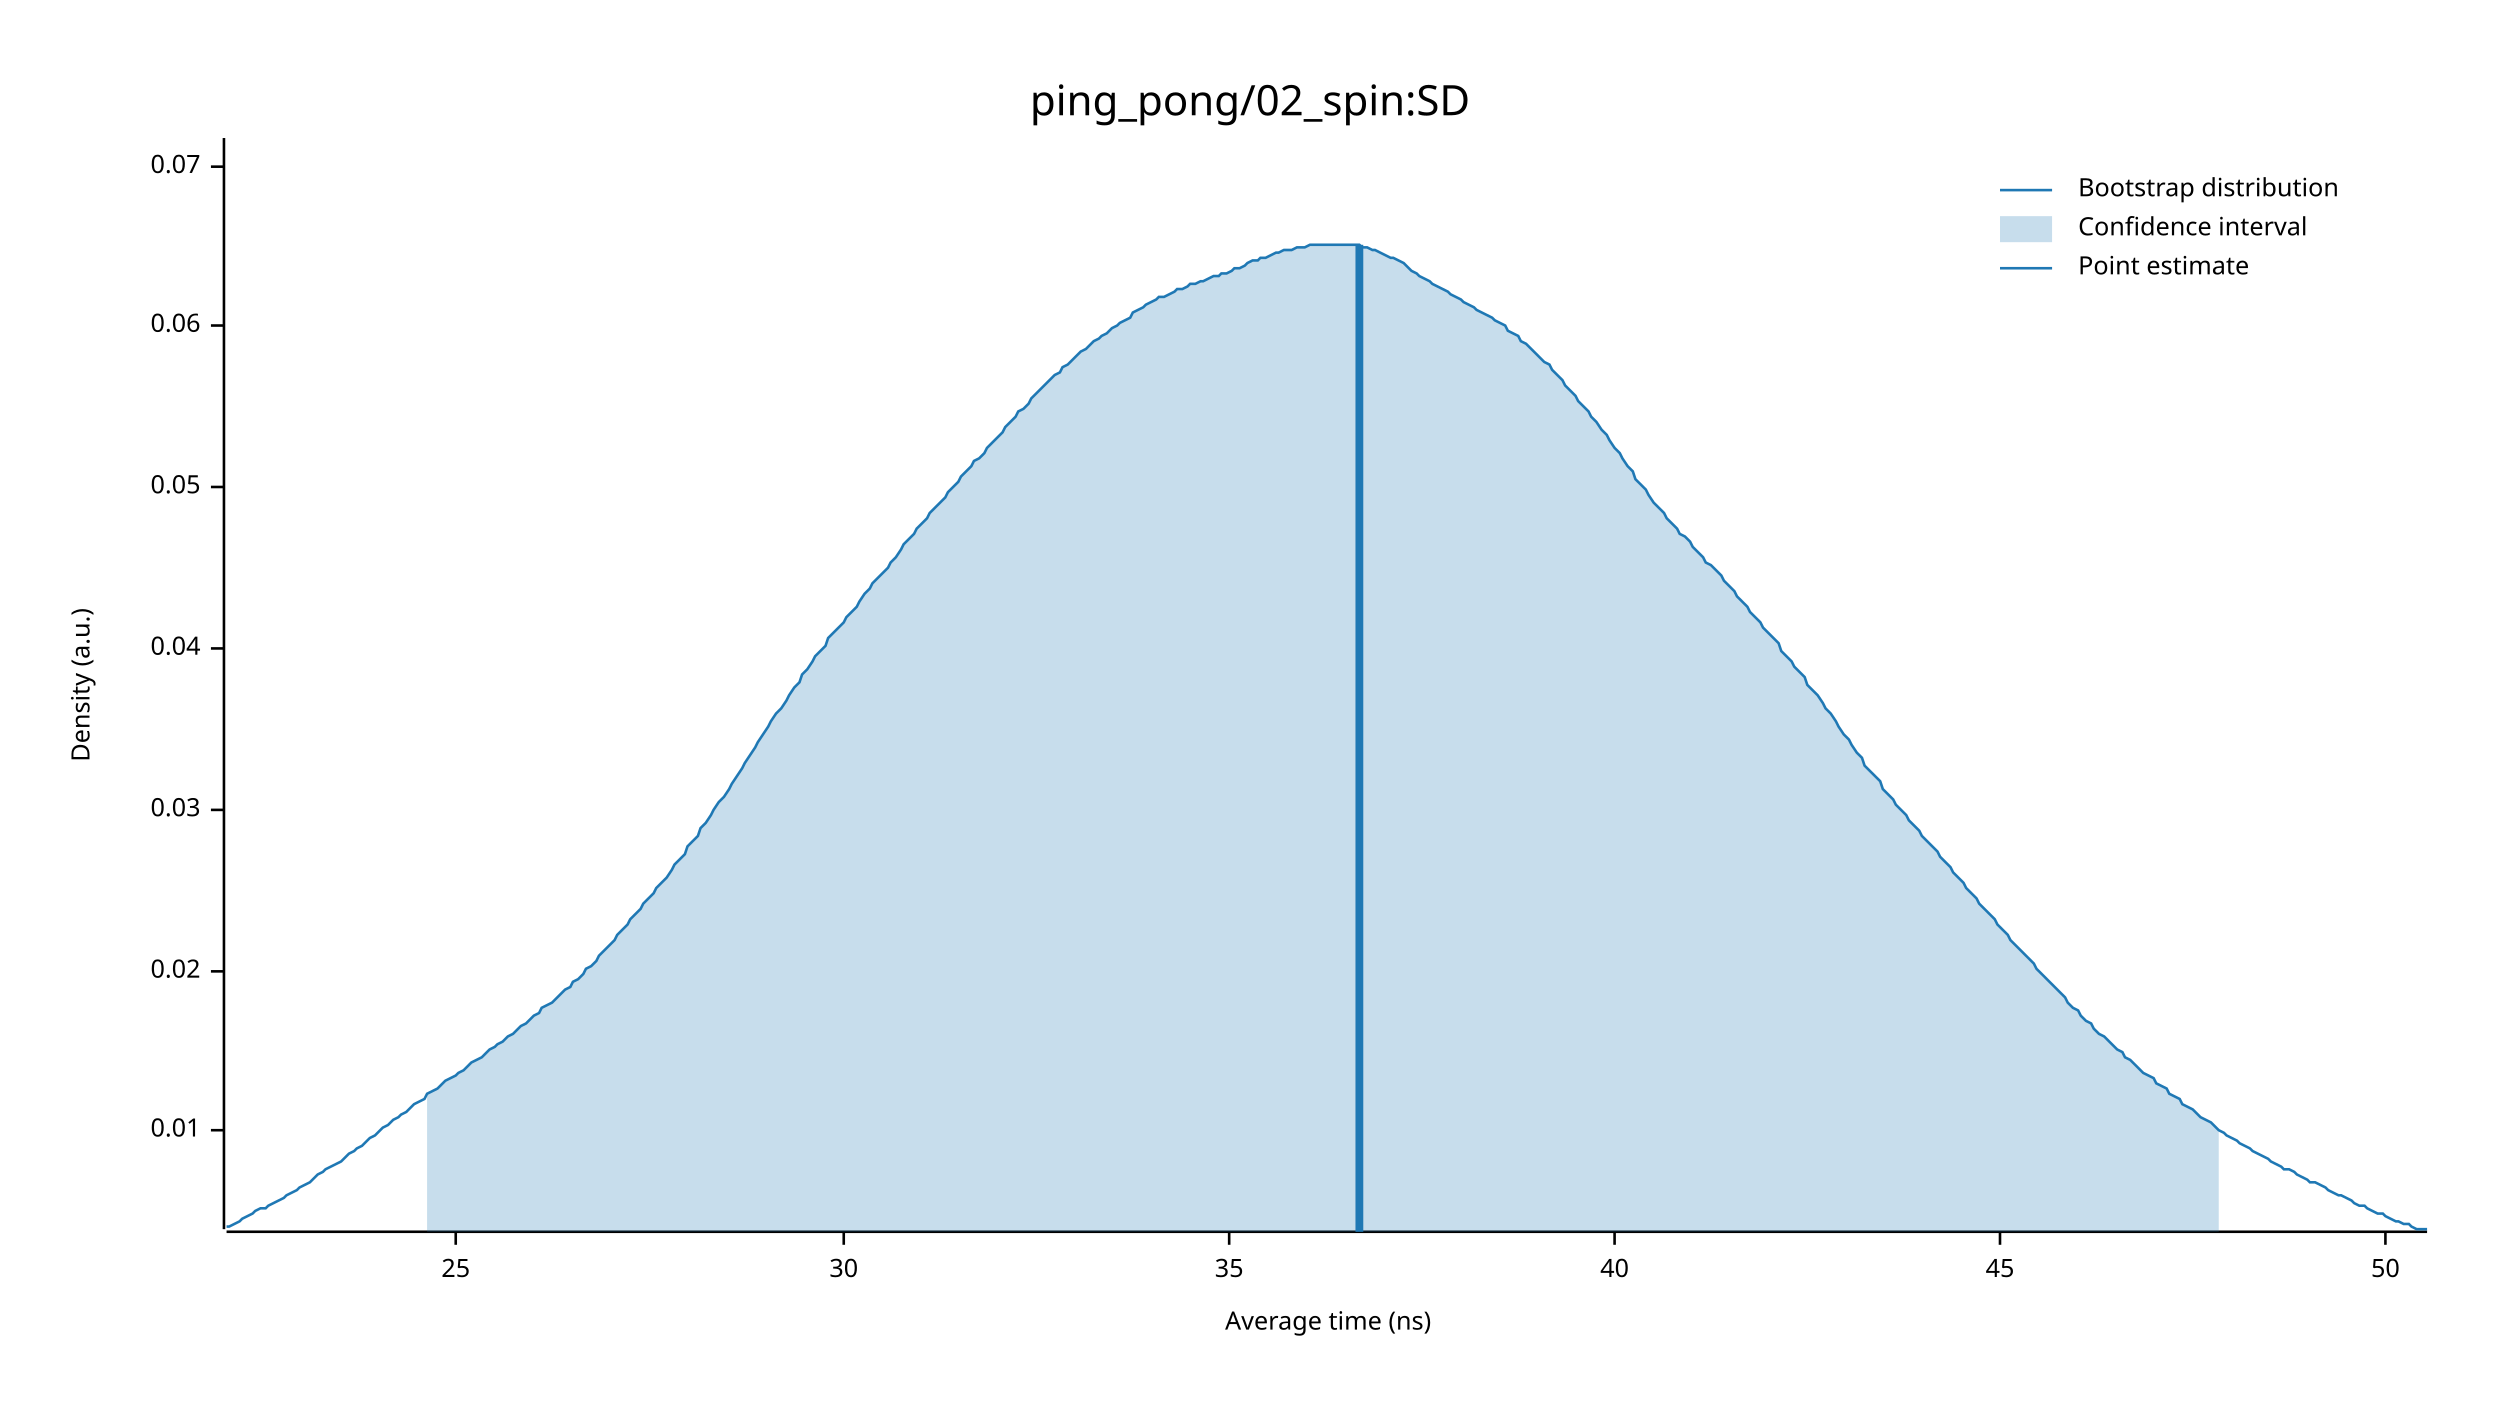
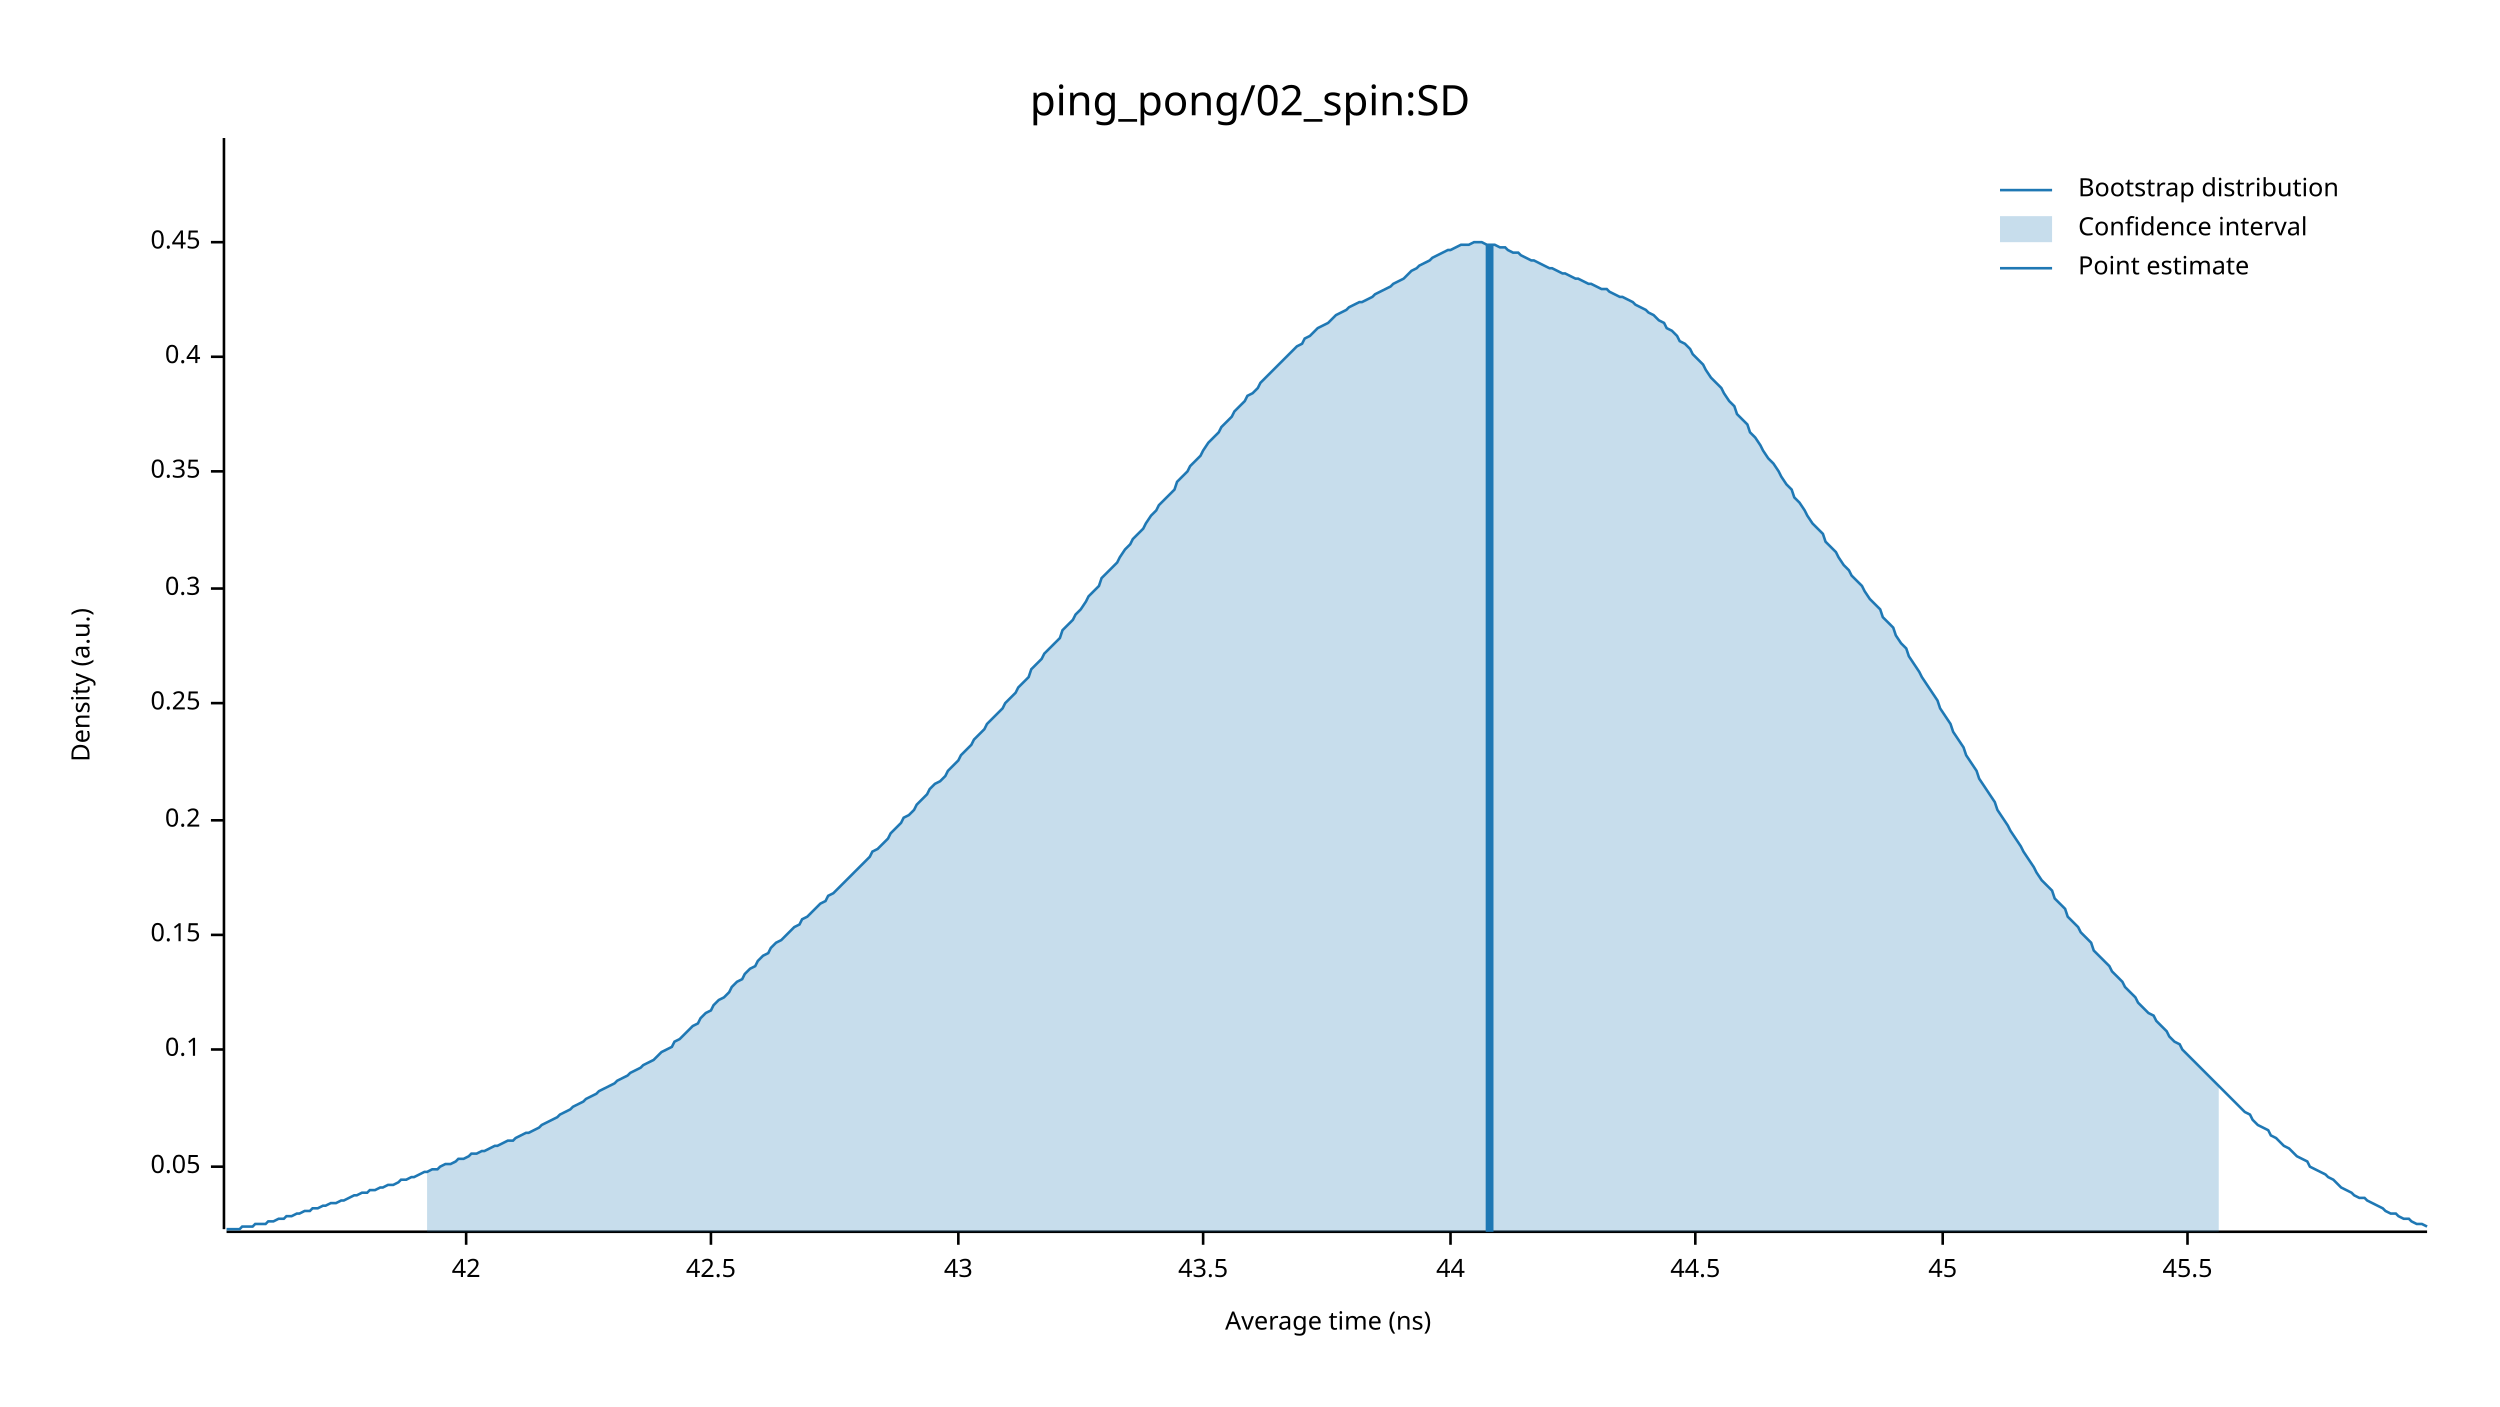
<svg xmlns="http://www.w3.org/2000/svg" width="960" height="540" viewBox="0 0 960 540">
  <text x="480" y="32" dy="0.76em" text-anchor="middle" font-family="sans-serif" font-size="16.129" opacity="1" fill="#000000">
ping_pong/02_spin:SD
</text>
  <text x="27" y="263" dy="0.76em" text-anchor="middle" font-family="sans-serif" font-size="9.677" opacity="1" fill="#000000" transform="rotate(270, 27, 263)">
Density (a.u.)
</text>
  <text x="510" y="513" dy="-0.5ex" text-anchor="middle" font-family="sans-serif" font-size="9.677" opacity="1" fill="#000000">
Average time (ns)
</text>
  <polyline fill="none" opacity="1" stroke="#000000" stroke-width="1" points="86,53 86,472 " />
-   <text x="77" y="434" dy="0.5ex" text-anchor="end" font-family="sans-serif" font-size="9.677" opacity="1" fill="#000000">
- 0.01
- </text>
-   <polyline fill="none" opacity="1" stroke="#000000" stroke-width="1" points="81,434 86,434 " />
-   <text x="77" y="373" dy="0.5ex" text-anchor="end" font-family="sans-serif" font-size="9.677" opacity="1" fill="#000000">
- 0.02
- </text>
-   <polyline fill="none" opacity="1" stroke="#000000" stroke-width="1" points="81,373 86,373 " />
-   <text x="77" y="311" dy="0.5ex" text-anchor="end" font-family="sans-serif" font-size="9.677" opacity="1" fill="#000000">
- 0.03
- </text>
-   <polyline fill="none" opacity="1" stroke="#000000" stroke-width="1" points="81,311 86,311 " />
-   <text x="77" y="249" dy="0.5ex" text-anchor="end" font-family="sans-serif" font-size="9.677" opacity="1" fill="#000000">
- 0.04
- </text>
-   <polyline fill="none" opacity="1" stroke="#000000" stroke-width="1" points="81,249 86,249 " />
-   <text x="77" y="187" dy="0.5ex" text-anchor="end" font-family="sans-serif" font-size="9.677" opacity="1" fill="#000000">
+   <text x="77" y="448" dy="0.5ex" text-anchor="end" font-family="sans-serif" font-size="9.677" opacity="1" fill="#000000">
0.05
</text>
-   <polyline fill="none" opacity="1" stroke="#000000" stroke-width="1" points="81,187 86,187 " />
-   <text x="77" y="125" dy="0.5ex" text-anchor="end" font-family="sans-serif" font-size="9.677" opacity="1" fill="#000000">
- 0.06
+   <polyline fill="none" opacity="1" stroke="#000000" stroke-width="1" points="81,448 86,448 " />
+   <text x="77" y="403" dy="0.5ex" text-anchor="end" font-family="sans-serif" font-size="9.677" opacity="1" fill="#000000">
+ 0.1
</text>
-   <polyline fill="none" opacity="1" stroke="#000000" stroke-width="1" points="81,125 86,125 " />
-   <text x="77" y="64" dy="0.5ex" text-anchor="end" font-family="sans-serif" font-size="9.677" opacity="1" fill="#000000">
- 0.07
+   <polyline fill="none" opacity="1" stroke="#000000" stroke-width="1" points="81,403 86,403 " />
+   <text x="77" y="359" dy="0.5ex" text-anchor="end" font-family="sans-serif" font-size="9.677" opacity="1" fill="#000000">
+ 0.15
</text>
-   <polyline fill="none" opacity="1" stroke="#000000" stroke-width="1" points="81,64 86,64 " />
+   <polyline fill="none" opacity="1" stroke="#000000" stroke-width="1" points="81,359 86,359 " />
+   <text x="77" y="315" dy="0.5ex" text-anchor="end" font-family="sans-serif" font-size="9.677" opacity="1" fill="#000000">
+ 0.2
+ </text>
+   <polyline fill="none" opacity="1" stroke="#000000" stroke-width="1" points="81,315 86,315 " />
+   <text x="77" y="270" dy="0.5ex" text-anchor="end" font-family="sans-serif" font-size="9.677" opacity="1" fill="#000000">
+ 0.25
+ </text>
+   <polyline fill="none" opacity="1" stroke="#000000" stroke-width="1" points="81,270 86,270 " />
+   <text x="77" y="226" dy="0.5ex" text-anchor="end" font-family="sans-serif" font-size="9.677" opacity="1" fill="#000000">
+ 0.3
+ </text>
+   <polyline fill="none" opacity="1" stroke="#000000" stroke-width="1" points="81,226 86,226 " />
+   <text x="77" y="181" dy="0.5ex" text-anchor="end" font-family="sans-serif" font-size="9.677" opacity="1" fill="#000000">
+ 0.35
+ </text>
+   <polyline fill="none" opacity="1" stroke="#000000" stroke-width="1" points="81,181 86,181 " />
+   <text x="77" y="137" dy="0.5ex" text-anchor="end" font-family="sans-serif" font-size="9.677" opacity="1" fill="#000000">
+ 0.4
+ </text>
+   <polyline fill="none" opacity="1" stroke="#000000" stroke-width="1" points="81,137 86,137 " />
+   <text x="77" y="93" dy="0.5ex" text-anchor="end" font-family="sans-serif" font-size="9.677" opacity="1" fill="#000000">
+ 0.45
+ </text>
+   <polyline fill="none" opacity="1" stroke="#000000" stroke-width="1" points="81,93 86,93 " />
  <polyline fill="none" opacity="1" stroke="#000000" stroke-width="1" points="87,473 932,473 " />
-   <text x="175" y="483" dy="0.76em" text-anchor="middle" font-family="sans-serif" font-size="9.677" opacity="1" fill="#000000">
- 25
+   <text x="179" y="483" dy="0.76em" text-anchor="middle" font-family="sans-serif" font-size="9.677" opacity="1" fill="#000000">
+ 42
</text>
-   <polyline fill="none" opacity="1" stroke="#000000" stroke-width="1" points="175,473 175,478 " />
-   <text x="324" y="483" dy="0.76em" text-anchor="middle" font-family="sans-serif" font-size="9.677" opacity="1" fill="#000000">
- 30
+   <polyline fill="none" opacity="1" stroke="#000000" stroke-width="1" points="179,473 179,478 " />
+   <text x="273" y="483" dy="0.76em" text-anchor="middle" font-family="sans-serif" font-size="9.677" opacity="1" fill="#000000">
+ 42.5
</text>
-   <polyline fill="none" opacity="1" stroke="#000000" stroke-width="1" points="324,473 324,478 " />
-   <text x="472" y="483" dy="0.76em" text-anchor="middle" font-family="sans-serif" font-size="9.677" opacity="1" fill="#000000">
- 35
+   <polyline fill="none" opacity="1" stroke="#000000" stroke-width="1" points="273,473 273,478 " />
+   <text x="368" y="483" dy="0.76em" text-anchor="middle" font-family="sans-serif" font-size="9.677" opacity="1" fill="#000000">
+ 43
</text>
-   <polyline fill="none" opacity="1" stroke="#000000" stroke-width="1" points="472,473 472,478 " />
-   <text x="620" y="483" dy="0.76em" text-anchor="middle" font-family="sans-serif" font-size="9.677" opacity="1" fill="#000000">
- 40
+   <polyline fill="none" opacity="1" stroke="#000000" stroke-width="1" points="368,473 368,478 " />
+   <text x="462" y="483" dy="0.76em" text-anchor="middle" font-family="sans-serif" font-size="9.677" opacity="1" fill="#000000">
+ 43.5
</text>
-   <polyline fill="none" opacity="1" stroke="#000000" stroke-width="1" points="620,473 620,478 " />
-   <text x="768" y="483" dy="0.76em" text-anchor="middle" font-family="sans-serif" font-size="9.677" opacity="1" fill="#000000">
+   <polyline fill="none" opacity="1" stroke="#000000" stroke-width="1" points="462,473 462,478 " />
+   <text x="557" y="483" dy="0.76em" text-anchor="middle" font-family="sans-serif" font-size="9.677" opacity="1" fill="#000000">
+ 44
+ </text>
+   <polyline fill="none" opacity="1" stroke="#000000" stroke-width="1" points="557,473 557,478 " />
+   <text x="651" y="483" dy="0.76em" text-anchor="middle" font-family="sans-serif" font-size="9.677" opacity="1" fill="#000000">
+ 44.5
+ </text>
+   <polyline fill="none" opacity="1" stroke="#000000" stroke-width="1" points="651,473 651,478 " />
+   <text x="746" y="483" dy="0.76em" text-anchor="middle" font-family="sans-serif" font-size="9.677" opacity="1" fill="#000000">
45
</text>
-   <polyline fill="none" opacity="1" stroke="#000000" stroke-width="1" points="768,473 768,478 " />
-   <text x="916" y="483" dy="0.76em" text-anchor="middle" font-family="sans-serif" font-size="9.677" opacity="1" fill="#000000">
- 50
+   <polyline fill="none" opacity="1" stroke="#000000" stroke-width="1" points="746,473 746,478 " />
+   <text x="840" y="483" dy="0.76em" text-anchor="middle" font-family="sans-serif" font-size="9.677" opacity="1" fill="#000000">
+ 45.5
</text>
-   <polyline fill="none" opacity="1" stroke="#000000" stroke-width="1" points="916,473 916,478 " />
-   <polyline fill="none" opacity="1" stroke="#1F78B4" stroke-width="1" points="87,471 88,471 90,470 92,469 93,468 95,467 97,466 98,465 100,464 102,464 103,463 105,462 107,461 109,460 110,459 112,458 114,457 115,456 117,455 119,454 120,453 122,451 124,450 125,449 127,448 129,447 131,446 132,445 134,443 136,442 137,441 139,440 141,438 142,437 144,436 146,434 147,433 149,432 151,430 153,429 154,428 156,427 158,425 159,424 161,423 163,422 164,420 166,419 168,418 169,417 171,415 173,414 175,413 176,412 178,411 180,409 181,408 183,407 185,406 186,405 188,403 190,402 191,401 193,400 195,398 197,397 198,396 200,394 202,393 203,392 205,390 207,389 208,387 210,386 212,385 214,383 215,382 217,380 219,379 220,377 222,376 224,374 225,372 227,371 229,369 230,367 232,365 234,363 236,361 237,359 239,357 241,355 242,353 244,351 246,349 247,347 249,345 251,343 252,341 254,339 256,337 258,334 259,332 261,330 263,328 264,325 266,323 268,321 269,318 271,316 273,313 274,311 276,308 278,306 280,303 281,301 283,298 285,295 286,293 288,290 290,287 291,285 293,282 295,279 296,277 298,274 300,272 302,269 303,267 305,264 307,262 308,259 310,257 312,254 313,252 315,250 317,248 318,245 320,243 322,241 324,239 325,237 327,235 329,233 330,231 332,228 334,226 335,224 337,222 339,220 341,218 342,216 344,214 346,211 347,209 349,207 351,205 352,203 354,201 356,199 357,197 359,195 361,193 363,191 364,189 366,187 368,185 369,183 371,181 373,179 374,177 376,176 378,174 379,172 381,170 383,168 385,166 386,164 388,162 390,160 391,158 393,157 395,155 396,153 398,151 400,149 401,148 403,146 405,144 407,143 408,141 410,140 412,138 413,137 415,135 417,134 418,133 420,131 422,130 423,129 425,128 427,126 429,125 430,124 432,123 434,122 435,120 437,119 439,118 440,117 442,116 444,115 445,114 447,114 449,113 451,112 452,111 454,111 456,110 457,109 459,109 461,108 462,108 464,107 466,106 468,106 469,105 471,105 473,104 474,103 476,103 478,102 479,101 481,100 483,100 484,99 486,99 488,98 490,97 491,97 493,96 495,96 496,96 498,95 500,95 501,95 503,94 505,94 506,94 508,94 510,94 512,94 513,94 515,94 517,94 518,94 520,94 522,94 523,95 525,95 527,96 528,96 530,97 532,98 534,99 535,99 537,100 539,101 540,102 542,104 544,105 545,106 547,107 549,108 550,109 552,110 554,111 556,112 557,113 559,114 561,115 562,116 564,117 566,118 567,119 569,120 571,121 573,122 574,123 576,124 578,125 579,127 581,128 583,129 584,131 586,132 588,134 589,135 591,137 593,139 595,140 596,142 598,144 600,146 601,148 603,150 605,152 606,154 608,156 610,158 611,160 613,162 615,165 617,167 618,169 620,172 622,174 623,176 625,179 627,181 628,184 630,186 632,188 633,190 635,193 637,195 639,197 640,199 642,201 644,203 645,205 647,206 649,208 650,210 652,212 654,214 655,216 657,217 659,219 661,221 662,223 664,225 666,227 667,229 669,231 671,233 672,235 674,237 676,239 677,241 679,243 681,245 683,247 684,250 686,252 688,254 689,256 691,258 693,260 694,263 696,265 698,267 700,270 701,272 703,274 705,277 706,279 708,282 710,284 711,286 713,289 715,291 716,294 718,296 720,298 722,300 723,303 725,305 727,307 728,309 730,311 732,313 733,315 735,317 737,319 738,321 740,323 742,325 744,327 745,329 747,331 749,333 750,335 752,337 754,339 755,341 757,343 759,345 760,347 762,349 764,351 766,353 767,355 769,357 771,359 772,361 774,363 776,365 777,366 779,368 781,370 782,372 784,374 786,376 788,378 789,379 791,381 793,383 794,385 796,387 798,388 799,390 801,392 803,393 804,395 806,397 808,398 810,400 811,401 813,403 815,404 816,406 818,407 820,409 821,410 823,412 825,413 827,414 828,416 830,417 832,418 833,420 835,421 837,422 838,424 840,425 842,426 843,427 845,429 847,430 849,431 850,432 852,434 854,435 855,436 857,437 859,438 860,439 862,440 864,441 865,442 867,443 869,444 871,445 872,446 874,447 876,448 877,449 879,449 881,450 882,451 884,452 886,453 887,454 889,454 891,455 893,456 894,457 896,458 898,459 899,459 901,460 903,461 904,462 906,463 908,463 909,464 911,465 913,466 915,466 916,467 918,468 920,469 921,469 923,470 925,470 926,471 928,472 930,472 932,472 " />
-   <polygon opacity="0.25" fill="#1F78B4" points="164,420 166,419 168,418 169,417 171,415 173,414 175,413 176,412 178,411 180,409 181,408 183,407 185,406 186,405 188,403 190,402 191,401 193,400 195,398 197,397 198,396 200,394 202,393 203,392 205,390 207,389 208,387 210,386 212,385 214,383 215,382 217,380 219,379 220,377 222,376 224,374 225,372 227,371 229,369 230,367 232,365 234,363 236,361 237,359 239,357 241,355 242,353 244,351 246,349 247,347 249,345 251,343 252,341 254,339 256,337 258,334 259,332 261,330 263,328 264,325 266,323 268,321 269,318 271,316 273,313 274,311 276,308 278,306 280,303 281,301 283,298 285,295 286,293 288,290 290,287 291,285 293,282 295,279 296,277 298,274 300,272 302,269 303,267 305,264 307,262 308,259 310,257 312,254 313,252 315,250 317,248 318,245 320,243 322,241 324,239 325,237 327,235 329,233 330,231 332,228 334,226 335,224 337,222 339,220 341,218 342,216 344,214 346,211 347,209 349,207 351,205 352,203 354,201 356,199 357,197 359,195 361,193 363,191 364,189 366,187 368,185 369,183 371,181 373,179 374,177 376,176 378,174 379,172 381,170 383,168 385,166 386,164 388,162 390,160 391,158 393,157 395,155 396,153 398,151 400,149 401,148 403,146 405,144 407,143 408,141 410,140 412,138 413,137 415,135 417,134 418,133 420,131 422,130 423,129 425,128 427,126 429,125 430,124 432,123 434,122 435,120 437,119 439,118 440,117 442,116 444,115 445,114 447,114 449,113 451,112 452,111 454,111 456,110 457,109 459,109 461,108 462,108 464,107 466,106 468,106 469,105 471,105 473,104 474,103 476,103 478,102 479,101 481,100 483,100 484,99 486,99 488,98 490,97 491,97 493,96 495,96 496,96 498,95 500,95 501,95 503,94 505,94 506,94 508,94 510,94 512,94 513,94 515,94 517,94 518,94 520,94 522,94 523,95 525,95 527,96 528,96 530,97 532,98 534,99 535,99 537,100 539,101 540,102 542,104 544,105 545,106 547,107 549,108 550,109 552,110 554,111 556,112 557,113 559,114 561,115 562,116 564,117 566,118 567,119 569,120 571,121 573,122 574,123 576,124 578,125 579,127 581,128 583,129 584,131 586,132 588,134 589,135 591,137 593,139 595,140 596,142 598,144 600,146 601,148 603,150 605,152 606,154 608,156 610,158 611,160 613,162 615,165 617,167 618,169 620,172 622,174 623,176 625,179 627,181 628,184 630,186 632,188 633,190 635,193 637,195 639,197 640,199 642,201 644,203 645,205 647,206 649,208 650,210 652,212 654,214 655,216 657,217 659,219 661,221 662,223 664,225 666,227 667,229 669,231 671,233 672,235 674,237 676,239 677,241 679,243 681,245 683,247 684,250 686,252 688,254 689,256 691,258 693,260 694,263 696,265 698,267 700,270 701,272 703,274 705,277 706,279 708,282 710,284 711,286 713,289 715,291 716,294 718,296 720,298 722,300 723,303 725,305 727,307 728,309 730,311 732,313 733,315 735,317 737,319 738,321 740,323 742,325 744,327 745,329 747,331 749,333 750,335 752,337 754,339 755,341 757,343 759,345 760,347 762,349 764,351 766,353 767,355 769,357 771,359 772,361 774,363 776,365 777,366 779,368 781,370 782,372 784,374 786,376 788,378 789,379 791,381 793,383 794,385 796,387 798,388 799,390 801,392 803,393 804,395 806,397 808,398 810,400 811,401 813,403 815,404 816,406 818,407 820,409 821,410 823,412 825,413 827,414 828,416 830,417 832,418 833,420 835,421 837,422 838,424 840,425 842,426 843,427 845,429 847,430 849,431 850,432 852,434 852,473 164,473 " />
-   <polyline fill="none" opacity="1" stroke="#1F78B4" stroke-width="3" points="522,473 522,94 " />
+   <polyline fill="none" opacity="1" stroke="#000000" stroke-width="1" points="840,473 840,478 " />
+   <polyline fill="none" opacity="1" stroke="#1F78B4" stroke-width="1" points="87,472 88,472 90,472 92,472 93,471 95,471 97,471 98,470 100,470 102,470 103,469 105,469 107,468 109,468 110,467 112,467 114,466 115,466 117,465 119,465 120,464 122,464 124,463 125,463 127,462 129,462 131,461 132,461 134,460 136,459 137,459 139,458 141,458 142,457 144,457 146,456 147,456 149,455 151,455 153,454 154,453 156,453 158,452 159,452 161,451 163,450 164,450 166,449 168,449 169,448 171,447 173,447 175,446 176,445 178,445 180,444 181,443 183,443 185,442 186,442 188,441 190,440 191,440 193,439 195,438 197,438 198,437 200,436 202,435 203,435 205,434 207,433 208,432 210,431 212,430 214,429 215,428 217,427 219,426 220,425 222,424 224,423 225,422 227,421 229,420 230,419 232,418 234,417 236,416 237,415 239,414 241,413 242,412 244,411 246,410 247,409 249,408 251,407 252,406 254,404 256,403 258,402 259,400 261,399 263,397 264,396 266,394 268,393 269,391 271,389 273,388 274,386 276,384 278,383 280,381 281,379 283,377 285,376 286,374 288,372 290,371 291,369 293,367 295,366 296,364 298,362 300,361 302,359 303,358 305,356 307,355 308,353 310,352 312,350 313,349 315,347 317,346 318,344 320,343 322,341 324,339 325,338 327,336 329,334 330,333 332,331 334,329 335,327 337,326 339,324 341,322 342,320 344,318 346,316 347,314 349,313 351,311 352,309 354,307 356,305 357,303 359,301 361,300 363,298 364,296 366,294 368,292 369,290 371,288 373,286 374,284 376,282 378,280 379,278 381,276 383,274 385,272 386,270 388,268 390,266 391,264 393,262 395,260 396,257 398,255 400,253 401,251 403,249 405,247 407,245 408,242 410,240 412,238 413,236 415,234 417,231 418,229 420,227 422,225 423,222 425,220 427,218 429,216 430,214 432,211 434,209 435,207 437,205 439,203 440,201 442,198 444,196 445,194 447,192 449,190 451,188 452,185 454,183 456,181 457,179 459,177 461,175 462,173 464,170 466,168 468,166 469,164 471,162 473,160 474,158 476,156 478,154 479,152 481,151 483,149 484,147 486,145 488,143 490,141 491,140 493,138 495,136 496,135 498,133 500,132 501,130 503,129 505,127 506,126 508,125 510,124 512,122 513,121 515,120 517,119 518,118 520,117 522,116 523,116 525,115 527,114 528,113 530,112 532,111 534,110 535,109 537,108 539,107 540,106 542,104 544,103 545,102 547,101 549,100 550,99 552,98 554,97 556,96 557,96 559,95 561,94 562,94 564,94 566,93 567,93 569,93 571,94 573,94 574,94 576,95 578,95 579,96 581,97 583,97 584,98 586,99 588,100 589,100 591,101 593,102 595,103 596,103 598,104 600,105 601,105 603,106 605,107 606,107 608,108 610,109 611,109 613,110 615,111 617,111 618,112 620,113 622,114 623,114 625,115 627,116 628,117 630,118 632,119 633,120 635,121 637,123 639,124 640,126 642,127 644,129 645,131 647,132 649,134 650,136 652,138 654,140 655,142 657,145 659,147 661,149 662,151 664,154 666,156 667,159 669,161 671,163 672,166 674,168 676,171 677,173 679,176 681,178 683,181 684,183 686,186 688,188 689,191 691,193 693,196 694,198 696,201 698,203 700,205 701,208 703,210 705,212 706,214 708,217 710,219 711,221 713,223 715,225 716,227 718,230 720,232 722,234 723,237 725,239 727,241 728,244 730,247 732,249 733,252 735,255 737,258 738,260 740,263 742,266 744,269 745,272 747,275 749,278 750,281 752,284 754,287 755,290 757,293 759,296 760,299 762,302 764,305 766,308 767,311 769,314 771,317 772,319 774,322 776,325 777,327 779,330 781,333 782,335 784,338 786,340 788,342 789,345 791,347 793,349 794,352 796,354 798,356 799,358 801,360 803,362 804,365 806,367 808,369 810,371 811,373 813,375 815,377 816,379 818,381 820,383 821,385 823,387 825,389 827,390 828,392 830,394 832,396 833,398 835,400 837,401 838,403 840,405 842,407 843,408 845,410 847,412 849,414 850,415 852,417 854,419 855,420 857,422 859,424 860,425 862,427 864,428 865,430 867,432 869,433 871,434 872,436 874,437 876,439 877,440 879,441 881,443 882,444 884,445 886,446 887,448 889,449 891,450 893,451 894,452 896,453 898,455 899,456 901,457 903,458 904,459 906,460 908,460 909,461 911,462 913,463 915,464 916,465 918,466 920,466 921,467 923,468 925,468 926,469 928,470 930,470 932,471 " />
+   <polygon opacity="0.25" fill="#1F78B4" points="164,450 166,449 168,449 169,448 171,447 173,447 175,446 176,445 178,445 180,444 181,443 183,443 185,442 186,442 188,441 190,440 191,440 193,439 195,438 197,438 198,437 200,436 202,435 203,435 205,434 207,433 208,432 210,431 212,430 214,429 215,428 217,427 219,426 220,425 222,424 224,423 225,422 227,421 229,420 230,419 232,418 234,417 236,416 237,415 239,414 241,413 242,412 244,411 246,410 247,409 249,408 251,407 252,406 254,404 256,403 258,402 259,400 261,399 263,397 264,396 266,394 268,393 269,391 271,389 273,388 274,386 276,384 278,383 280,381 281,379 283,377 285,376 286,374 288,372 290,371 291,369 293,367 295,366 296,364 298,362 300,361 302,359 303,358 305,356 307,355 308,353 310,352 312,350 313,349 315,347 317,346 318,344 320,343 322,341 324,339 325,338 327,336 329,334 330,333 332,331 334,329 335,327 337,326 339,324 341,322 342,320 344,318 346,316 347,314 349,313 351,311 352,309 354,307 356,305 357,303 359,301 361,300 363,298 364,296 366,294 368,292 369,290 371,288 373,286 374,284 376,282 378,280 379,278 381,276 383,274 385,272 386,270 388,268 390,266 391,264 393,262 395,260 396,257 398,255 400,253 401,251 403,249 405,247 407,245 408,242 410,240 412,238 413,236 415,234 417,231 418,229 420,227 422,225 423,222 425,220 427,218 429,216 430,214 432,211 434,209 435,207 437,205 439,203 440,201 442,198 444,196 445,194 447,192 449,190 451,188 452,185 454,183 456,181 457,179 459,177 461,175 462,173 464,170 466,168 468,166 469,164 471,162 473,160 474,158 476,156 478,154 479,152 481,151 483,149 484,147 486,145 488,143 490,141 491,140 493,138 495,136 496,135 498,133 500,132 501,130 503,129 505,127 506,126 508,125 510,124 512,122 513,121 515,120 517,119 518,118 520,117 522,116 523,116 525,115 527,114 528,113 530,112 532,111 534,110 535,109 537,108 539,107 540,106 542,104 544,103 545,102 547,101 549,100 550,99 552,98 554,97 556,96 557,96 559,95 561,94 562,94 564,94 566,93 567,93 569,93 571,94 573,94 574,94 576,95 578,95 579,96 581,97 583,97 584,98 586,99 588,100 589,100 591,101 593,102 595,103 596,103 598,104 600,105 601,105 603,106 605,107 606,107 608,108 610,109 611,109 613,110 615,111 617,111 618,112 620,113 622,114 623,114 625,115 627,116 628,117 630,118 632,119 633,120 635,121 637,123 639,124 640,126 642,127 644,129 645,131 647,132 649,134 650,136 652,138 654,140 655,142 657,145 659,147 661,149 662,151 664,154 666,156 667,159 669,161 671,163 672,166 674,168 676,171 677,173 679,176 681,178 683,181 684,183 686,186 688,188 689,191 691,193 693,196 694,198 696,201 698,203 700,205 701,208 703,210 705,212 706,214 708,217 710,219 711,221 713,223 715,225 716,227 718,230 720,232 722,234 723,237 725,239 727,241 728,244 730,247 732,249 733,252 735,255 737,258 738,260 740,263 742,266 744,269 745,272 747,275 749,278 750,281 752,284 754,287 755,290 757,293 759,296 760,299 762,302 764,305 766,308 767,311 769,314 771,317 772,319 774,322 776,325 777,327 779,330 781,333 782,335 784,338 786,340 788,342 789,345 791,347 793,349 794,352 796,354 798,356 799,358 801,360 803,362 804,365 806,367 808,369 810,371 811,373 813,375 815,377 816,379 818,381 820,383 821,385 823,387 825,389 827,390 828,392 830,394 832,396 833,398 835,400 837,401 838,403 840,405 842,407 843,408 845,410 847,412 849,414 850,415 852,417 852,473 164,473 " />
+   <polyline fill="none" opacity="1" stroke="#1F78B4" stroke-width="3" points="572,473 572,94 " />
  <text x="798" y="68" dy="0.76em" text-anchor="start" font-family="sans-serif" font-size="9.677" opacity="1" fill="#000000">
Bootstrap distribution
</text>
  <text x="798" y="83" dy="0.76em" text-anchor="start" font-family="sans-serif" font-size="9.677" opacity="1" fill="#000000">
Confidence interval
</text>
  <text x="798" y="98" dy="0.76em" text-anchor="start" font-family="sans-serif" font-size="9.677" opacity="1" fill="#000000">
Point estimate
</text>
  <polyline fill="none" opacity="1" stroke="#1F78B4" stroke-width="1" points="768,73 788,73 " />
  <rect x="768" y="83" width="20" height="10" opacity="0.25" fill="#1F78B4" stroke="none" />
  <polyline fill="none" opacity="1" stroke="#1F78B4" stroke-width="1" points="768,103 788,103 " />
</svg>
